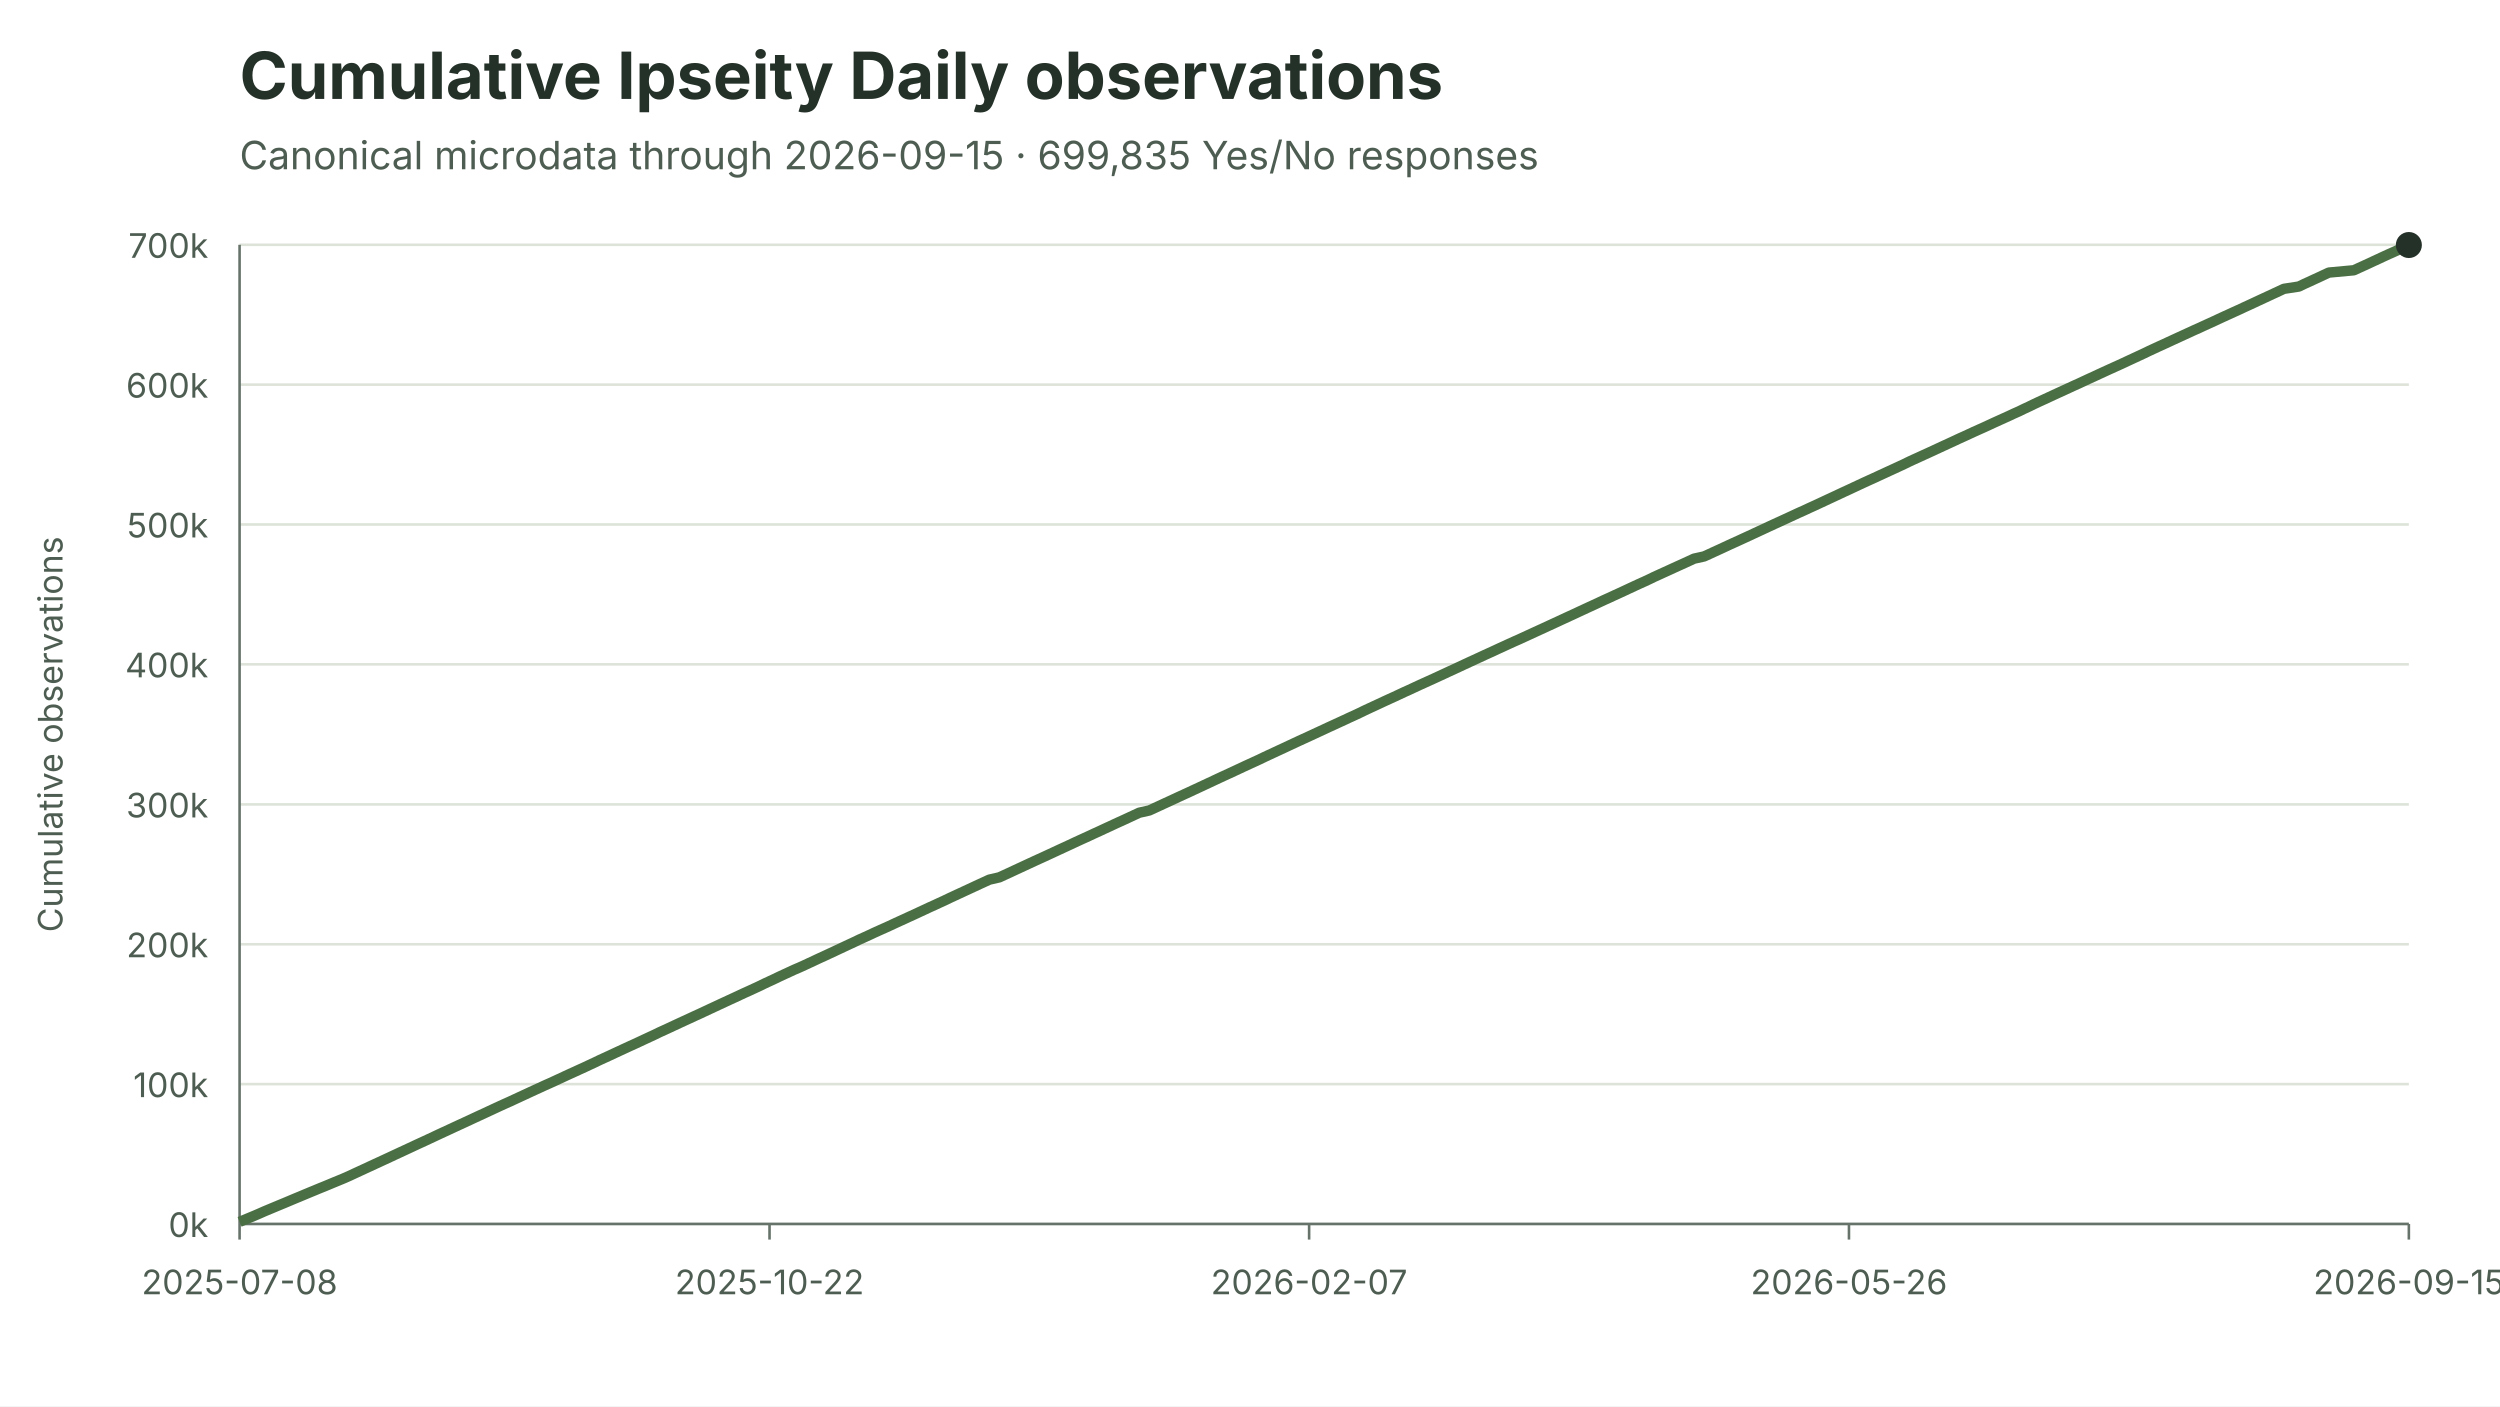
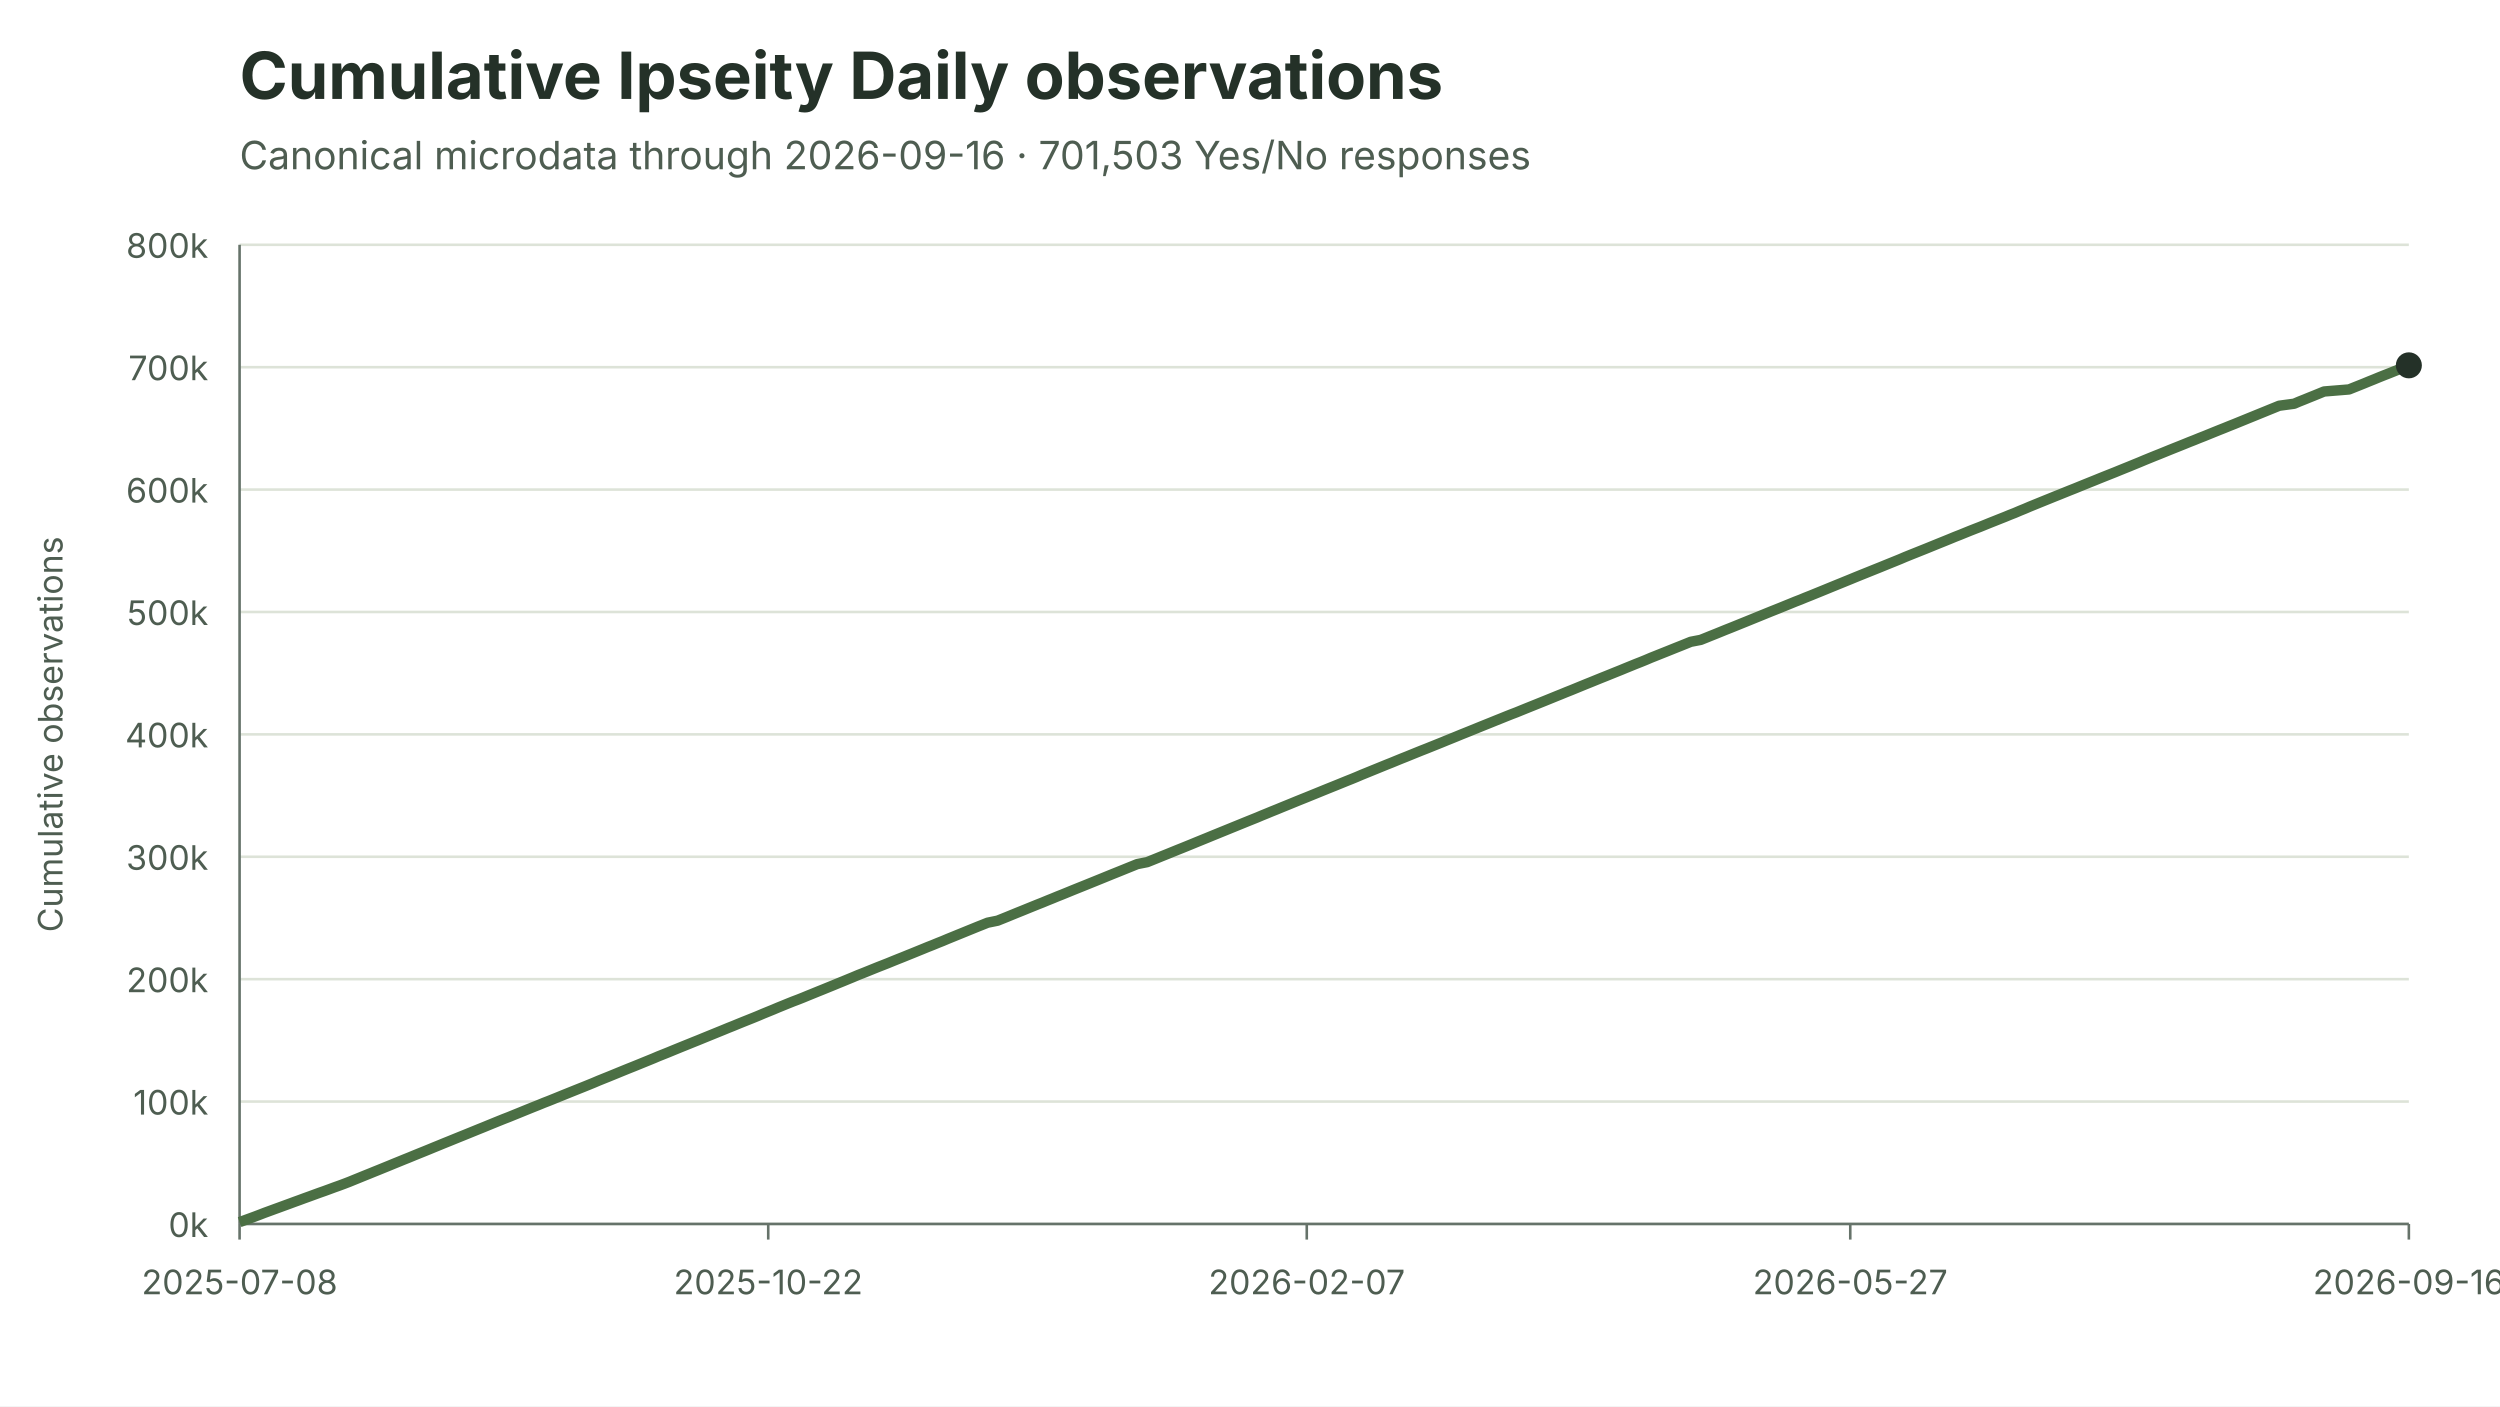
<svg xmlns="http://www.w3.org/2000/svg" width="960" height="540" viewBox="0 0 960 540" role="img" aria-labelledby="title desc">
  <rect width="960" height="540" fill="#ffffff" />
  <style>
    text { font-family: system-ui, -apple-system, sans-serif; fill: #243128; }
    .title { font-size: 25px; font-weight: 700; }
    .subtitle { font-size: 15px; fill: #4e5d51; }
    .axis { stroke: #66736a; stroke-width: 1; }
    .grid { stroke: #dde3d8; stroke-width: 1; }
    .tick { font-size: 13px; fill: #4e5d51; }
  </style>
  <text class="title" x="92" y="38">Cumulative Ipseity Daily observations</text>
-   <text class="subtitle" x="92" y="65">Canonical microdata through 2026-09-15 · 699,835 Yes/No responses</text>
+   <text class="subtitle" x="92" y="65">Canonical microdata through 2026-09-16 · 701,503 Yes/No responses</text>
  <line class="grid" x1="92" y1="470.0" x2="925" y2="470.0" />
  <text class="tick" text-anchor="end" x="80" y="475.0">0k</text>
-   <line class="grid" x1="92" y1="416.3" x2="925" y2="416.3" />
-   <text class="tick" text-anchor="end" x="80" y="421.3">100k</text>
-   <line class="grid" x1="92" y1="362.6" x2="925" y2="362.6" />
-   <text class="tick" text-anchor="end" x="80" y="367.6">200k</text>
-   <line class="grid" x1="92" y1="308.9" x2="925" y2="308.9" />
-   <text class="tick" text-anchor="end" x="80" y="313.9">300k</text>
-   <line class="grid" x1="92" y1="255.1" x2="925" y2="255.1" />
-   <text class="tick" text-anchor="end" x="80" y="260.1">400k</text>
-   <line class="grid" x1="92" y1="201.4" x2="925" y2="201.4" />
-   <text class="tick" text-anchor="end" x="80" y="206.4">500k</text>
-   <line class="grid" x1="92" y1="147.7" x2="925" y2="147.7" />
-   <text class="tick" text-anchor="end" x="80" y="152.7">600k</text>
+   <line class="grid" x1="92" y1="423.0" x2="925" y2="423.0" />
+   <text class="tick" text-anchor="end" x="80" y="428.0">100k</text>
+   <line class="grid" x1="92" y1="376.0" x2="925" y2="376.0" />
+   <text class="tick" text-anchor="end" x="80" y="381.0">200k</text>
+   <line class="grid" x1="92" y1="329.0" x2="925" y2="329.0" />
+   <text class="tick" text-anchor="end" x="80" y="334.0">300k</text>
+   <line class="grid" x1="92" y1="282.0" x2="925" y2="282.0" />
+   <text class="tick" text-anchor="end" x="80" y="287.0">400k</text>
+   <line class="grid" x1="92" y1="235.0" x2="925" y2="235.0" />
+   <text class="tick" text-anchor="end" x="80" y="240.0">500k</text>
+   <line class="grid" x1="92" y1="188.0" x2="925" y2="188.0" />
+   <text class="tick" text-anchor="end" x="80" y="193.0">600k</text>
+   <line class="grid" x1="92" y1="141.0" x2="925" y2="141.0" />
+   <text class="tick" text-anchor="end" x="80" y="146.0">700k</text>
  <line class="grid" x1="92" y1="94.0" x2="925" y2="94.0" />
-   <text class="tick" text-anchor="end" x="80" y="99.0">700k</text>
+   <text class="tick" text-anchor="end" x="80" y="99.0">800k</text>
  <line class="axis" x1="92.0" y1="470" x2="92.0" y2="476" />
  <text class="tick" text-anchor="middle" x="92.0" y="497">2025-07-08</text>
-   <line class="axis" x1="295.5" y1="470" x2="295.5" y2="476" />
-   <text class="tick" text-anchor="middle" x="295.5" y="497">2025-10-22</text>
-   <line class="axis" x1="502.7" y1="470" x2="502.7" y2="476" />
-   <text class="tick" text-anchor="middle" x="502.7" y="497">2026-02-07</text>
-   <line class="axis" x1="710.0" y1="470" x2="710.0" y2="476" />
-   <text class="tick" text-anchor="middle" x="710.0" y="497">2026-05-26</text>
+   <line class="axis" x1="295.0" y1="470" x2="295.0" y2="476" />
+   <text class="tick" text-anchor="middle" x="295.0" y="497">2025-10-22</text>
+   <line class="axis" x1="501.8" y1="470" x2="501.8" y2="476" />
+   <text class="tick" text-anchor="middle" x="501.8" y="497">2026-02-07</text>
+   <line class="axis" x1="710.5" y1="470" x2="710.5" y2="476" />
+   <text class="tick" text-anchor="middle" x="710.5" y="497">2026-05-27</text>
  <line class="axis" x1="925.0" y1="470" x2="925.0" y2="476" />
-   <text class="tick" text-anchor="middle" x="925.0" y="497">2026-09-15</text>
+   <text class="tick" text-anchor="middle" x="925.0" y="497">2026-09-16</text>
  <line class="axis" x1="92" y1="94" x2="92" y2="470" />
  <line class="axis" x1="92" y1="470" x2="925" y2="470" />
-   <polyline points="92.00,469.19 93.92,468.40 95.84,467.60 97.76,466.80 99.68,465.97 101.60,465.12 103.52,464.32 105.44,463.52 107.35,462.72 109.27,461.93 111.19,461.12 113.11,460.31 115.03,459.52 116.95,458.71 118.87,457.91 120.79,457.12 122.71,456.32 124.63,455.55 126.55,454.75 128.47,453.95 130.39,453.16 132.31,452.36 134.23,451.51 136.15,450.61 138.06,449.73 139.98,448.84 141.90,447.95 143.82,447.06 145.74,446.18 147.66,445.29 149.58,444.40 151.50,443.50 153.42,442.61 155.34,441.72 157.26,440.83 159.18,439.93 161.10,439.04 163.02,438.16 164.94,437.26 166.85,436.37 168.77,435.47 170.69,434.58 172.61,433.69 174.53,432.80 176.45,431.91 178.37,431.03 180.29,430.14 182.21,429.24 184.13,428.35 186.05,427.47 187.97,426.57 189.89,425.68 191.81,424.79 193.73,423.91 195.65,423.06 197.56,422.17 199.48,421.28 201.40,420.39 203.32,419.50 205.24,418.61 207.16,417.74 209.08,416.85 211.00,416.00 212.92,415.12 214.84,414.23 216.76,413.34 218.68,412.45 220.60,411.58 222.52,410.70 224.44,409.83 226.35,408.93 228.27,408.04 230.19,407.11 232.11,406.23 234.03,405.35 235.95,404.45 237.87,403.56 239.79,402.67 241.71,401.78 243.63,400.91 245.55,400.02 247.47,399.12 249.39,398.23 251.31,397.34 253.23,396.40 255.15,395.53 257.06,394.65 258.98,393.75 260.90,392.86 262.82,391.97 264.74,391.09 266.66,390.20 268.58,389.33 270.50,388.43 272.42,387.53 274.34,386.64 276.26,385.74 278.18,384.85 280.10,383.96 282.02,383.08 283.94,382.18 285.85,381.29 287.77,380.43 289.69,379.54 291.61,378.65 293.53,377.71 295.45,376.82 297.37,375.93 299.29,375.00 301.21,374.11 303.13,373.23 305.05,372.34 306.97,371.52 308.89,370.65 310.81,369.75 312.73,368.86 314.65,367.96 316.56,367.09 318.48,366.19 320.40,365.30 322.32,364.40 324.24,363.50 326.16,362.60 328.08,361.71 330.00,360.78 331.92,359.92 333.84,359.04 335.76,358.14 337.68,357.27 339.60,356.42 341.52,355.55 343.44,354.65 345.35,353.77 347.27,352.90 349.19,352.01 351.11,351.14 353.03,350.24 354.95,349.35 356.87,348.45 358.79,347.59 360.71,346.69 362.63,345.82 364.55,344.89 366.47,344.00 368.39,343.11 370.31,342.22 372.23,341.33 374.15,340.44 376.06,339.55 377.98,338.67 379.90,337.79 383.74,336.90 385.66,336.02 387.58,335.14 389.50,334.24 391.42,333.35 393.34,332.46 395.26,331.57 397.18,330.68 399.10,329.80 401.02,328.93 402.94,328.04 404.85,327.15 406.77,326.26 408.69,325.38 410.61,324.49 412.53,323.59 414.45,322.70 416.37,321.83 418.29,320.95 420.21,320.05 422.13,319.18 424.05,318.28 425.97,317.40 427.89,316.50 429.81,315.62 431.73,314.75 433.65,313.86 435.56,312.97 437.48,312.08 441.32,311.22 443.24,310.34 445.16,309.45 447.08,308.56 449.00,307.68 450.92,306.79 452.84,305.90 454.76,305.02 456.68,304.14 458.60,303.24 460.52,302.35 462.44,301.45 464.35,300.56 466.27,299.66 468.19,298.76 470.11,297.87 472.03,296.99 473.95,296.10 475.87,295.20 477.79,294.30 479.71,293.42 481.63,292.54 483.55,291.66 485.47,290.73 487.39,289.83 489.31,288.94 491.23,288.05 493.15,287.16 495.06,286.26 496.98,285.37 498.90,284.47 500.82,283.59 502.74,282.71 504.66,281.82 506.58,280.93 508.50,280.04 510.42,279.14 512.34,278.27 514.26,277.38 516.18,276.50 518.10,275.60 520.02,274.73 521.94,273.83 523.85,272.90 525.77,272.00 527.69,271.11 529.61,270.22 531.53,269.32 533.45,268.44 535.37,267.57 537.29,266.67 539.21,265.77 541.13,264.91 543.05,264.01 544.97,263.12 546.89,262.25 548.81,261.38 550.73,260.51 552.65,259.62 554.56,258.74 556.48,257.84 558.40,256.96 560.32,256.07 562.24,255.17 564.16,254.28 566.08,253.40 568.00,252.51 569.92,251.62 573.76,249.87 575.68,248.97 577.60,248.10 579.52,247.21 581.44,246.34 583.35,245.50 585.27,244.62 587.19,243.73 589.11,242.85 591.03,241.97 592.95,241.09 594.87,240.20 596.79,239.32 598.71,238.43 600.63,237.54 602.55,236.65 604.47,235.77 606.39,234.87 608.31,233.98 610.23,233.09 612.15,232.21 614.06,231.32 615.98,230.42 617.90,229.56 619.82,228.66 621.74,227.79 623.66,226.90 625.58,226.00 627.50,225.11 629.42,224.22 631.34,223.36 633.26,222.47 635.18,221.53 637.10,220.66 639.02,219.78 640.94,218.91 642.85,218.03 644.77,217.16 646.69,216.29 648.61,215.41 650.53,214.52 654.37,213.67 656.29,212.80 658.21,211.91 660.13,211.04 662.05,210.15 663.97,209.25 665.89,208.38 667.81,207.51 669.73,206.62 671.65,205.74 673.56,204.85 675.48,203.96 677.40,203.07 679.32,202.17 681.24,201.28 683.16,200.41 685.08,199.53 687.00,198.64 688.92,197.75 690.84,196.86 692.76,196.01 694.68,195.11 696.60,194.24 698.52,193.35 700.44,192.45 702.35,191.56 704.27,190.67 706.19,189.77 708.11,188.87 710.03,187.99 711.95,187.09 713.87,186.19 715.79,185.30 717.71,184.42 719.63,183.55 721.55,182.66 723.47,181.78 725.39,180.89 727.31,180.01 729.23,179.12 731.15,178.23 733.06,177.29 734.98,176.40 736.90,175.53 738.82,174.65 740.74,173.78 742.66,172.89 744.58,172.00 746.50,171.11 748.42,170.23 750.34,169.34 752.26,168.44 754.18,167.58 756.10,166.69 758.02,165.80 759.94,164.94 761.85,164.09 763.77,163.20 765.69,162.31 767.61,161.44 769.53,160.57 771.45,159.70 773.37,158.80 775.29,157.95 777.21,157.01 779.13,156.12 781.05,155.18 782.97,154.28 784.89,153.40 786.81,152.51 788.73,151.62 790.65,150.73 792.56,149.86 794.48,148.98 796.40,148.09 798.32,147.23 800.24,146.33 802.16,145.44 804.08,144.57 806.00,143.67 807.92,142.79 809.84,141.91 811.76,141.04 813.68,140.17 815.60,139.29 817.52,138.39 819.44,137.50 821.35,136.61 823.27,135.72 825.19,134.79 827.11,133.90 829.03,133.01 830.95,132.14 832.87,131.25 834.79,130.36 836.71,129.48 838.63,128.60 840.55,127.72 842.47,126.83 844.39,125.98 846.31,125.09 848.23,124.22 850.15,123.34 852.06,122.45 853.98,121.56 855.90,120.69 857.82,119.81 859.74,118.94 861.66,118.04 863.58,117.16 865.50,116.27 867.42,115.37 869.34,114.48 871.26,113.59 873.18,112.70 875.10,111.81 877.02,110.91 882.77,110.03 884.69,109.10 886.61,108.23 888.53,107.34 890.45,106.46 892.37,105.56 894.29,104.67 903.89,103.78 905.81,102.89 907.73,102.02 909.65,101.14 911.56,100.24 913.48,99.36 915.40,98.46 917.32,97.58 919.24,96.73 921.16,95.85 923.08,94.98 925.00,94.09" fill="none" stroke="#4B6F44" stroke-width="4" stroke-linejoin="round" />
-   <circle cx="925.00" cy="94.09" r="5" fill="#243128" />
+   <polyline points="92.00,469.29 93.91,468.60 95.83,467.90 97.74,467.20 99.66,466.47 101.57,465.73 103.49,465.03 105.40,464.33 107.32,463.63 109.23,462.93 111.15,462.23 113.06,461.52 114.98,460.83 116.89,460.12 118.81,459.43 120.72,458.73 122.64,458.03 124.55,457.36 126.47,456.66 128.38,455.95 130.30,455.27 132.21,454.56 134.13,453.82 136.04,453.04 137.96,452.26 139.87,451.48 141.79,450.71 143.70,449.93 145.62,449.16 147.53,448.38 149.45,447.60 151.36,446.81 153.28,446.03 155.19,445.25 157.11,444.48 159.02,443.69 160.94,442.91 162.85,442.14 164.77,441.36 166.68,440.57 168.60,439.79 170.51,439.00 172.43,438.23 174.34,437.45 176.26,436.67 178.17,435.90 180.09,435.12 182.00,434.34 183.92,433.56 185.83,432.79 187.75,432.00 189.66,431.22 191.58,430.44 193.49,429.67 195.41,428.93 197.32,428.15 199.24,427.37 201.15,426.59 203.07,425.81 204.98,425.04 206.90,424.28 208.81,423.49 210.73,422.75 212.64,421.98 214.56,421.20 216.47,420.42 218.39,419.65 220.30,418.88 222.22,418.11 224.13,417.35 226.05,416.57 227.96,415.79 229.88,414.97 231.79,414.20 233.71,413.43 235.62,412.65 237.54,411.86 239.45,411.08 241.37,410.30 243.28,409.54 245.20,408.76 247.11,407.98 249.03,407.20 250.94,406.42 252.86,405.60 254.77,404.84 256.69,404.07 258.60,403.28 260.51,402.50 262.43,401.72 264.34,400.95 266.26,400.17 268.17,399.41 270.09,398.62 272.00,397.84 273.92,397.06 275.83,396.28 277.75,395.50 279.66,394.71 281.58,393.95 283.49,393.16 285.41,392.38 287.32,391.62 289.24,390.85 291.15,390.07 293.07,389.25 294.98,388.47 296.90,387.69 298.81,386.88 300.73,386.10 302.64,385.32 304.56,384.55 306.47,383.83 308.39,383.07 310.30,382.28 312.22,381.50 314.13,380.72 316.05,379.95 317.96,379.17 319.88,378.39 321.79,377.60 323.71,376.82 325.62,376.03 327.54,375.24 329.45,374.43 331.37,373.68 333.28,372.91 335.20,372.13 337.11,371.36 339.03,370.61 340.94,369.86 342.86,369.07 344.77,368.30 346.69,367.54 348.60,366.76 350.52,365.99 352.43,365.21 354.35,364.43 356.26,363.64 358.18,362.89 360.09,362.10 362.01,361.34 363.92,360.53 365.84,359.75 367.75,358.97 369.67,358.19 371.58,357.41 373.50,356.63 375.41,355.85 377.33,355.09 379.24,354.32 383.07,353.54 384.99,352.77 386.90,352.00 388.82,351.21 390.73,350.43 392.65,349.66 394.56,348.88 396.48,348.10 398.39,347.33 400.31,346.57 402.22,345.78 404.14,345.01 406.05,344.22 407.97,343.46 409.88,342.68 411.80,341.89 413.71,341.12 415.63,340.35 417.54,339.58 419.46,338.80 421.37,338.03 423.29,337.25 425.20,336.47 427.11,335.69 429.03,334.92 430.94,334.15 432.86,333.37 434.77,332.60 436.69,331.82 440.52,331.06 442.43,330.30 444.35,329.52 446.26,328.74 448.18,327.97 450.09,327.19 452.01,326.41 453.92,325.65 455.84,324.87 457.75,324.09 459.67,323.30 461.58,322.52 463.50,321.74 465.41,320.95 467.33,320.17 469.24,319.39 471.16,318.61 473.07,317.83 474.99,317.05 476.90,316.27 478.82,315.49 480.73,314.72 482.65,313.95 484.56,313.14 486.48,312.36 488.39,311.57 490.31,310.80 492.22,310.01 494.14,309.23 496.05,308.45 497.97,307.66 499.88,306.89 501.80,306.12 503.71,305.34 505.63,304.56 507.54,303.78 509.46,303.00 511.37,302.23 513.29,301.46 515.20,300.68 517.12,299.90 519.03,299.14 520.95,298.35 522.86,297.53 524.78,296.75 526.69,295.97 528.61,295.19 530.52,294.41 532.44,293.63 534.35,292.87 536.27,292.08 538.18,291.30 540.10,290.54 542.01,289.76 543.93,288.98 545.84,288.21 547.76,287.46 549.67,286.69 551.59,285.92 553.50,285.15 555.42,284.36 557.33,283.59 559.25,282.81 561.16,282.02 563.08,281.25 564.99,280.48 566.91,279.70 568.82,278.92 572.65,277.38 574.57,276.60 576.48,275.84 578.40,275.06 580.31,274.30 582.23,273.57 584.14,272.79 586.06,272.01 587.97,271.24 589.89,270.47 591.80,269.70 593.71,268.93 595.63,268.15 597.54,267.37 599.46,266.60 601.37,265.81 603.29,265.05 605.20,264.27 607.12,263.48 609.03,262.70 610.95,261.93 612.86,261.15 614.78,260.37 616.69,259.61 618.61,258.83 620.52,258.06 622.44,257.29 624.35,256.50 626.27,255.72 628.18,254.94 630.10,254.19 632.01,253.41 633.93,252.59 635.84,251.83 637.76,251.06 639.67,250.30 641.59,249.53 643.50,248.76 645.42,248.00 647.33,247.23 649.25,246.45 653.08,245.71 654.99,244.95 656.91,244.17 658.82,243.41 660.74,242.63 662.65,241.85 664.57,241.09 666.48,240.32 668.40,239.54 670.31,238.77 672.23,237.99 674.14,237.21 676.06,236.43 677.97,235.65 679.89,234.87 681.80,234.11 683.72,233.34 685.63,232.56 687.55,231.78 689.46,231.00 691.38,230.26 693.29,229.47 695.21,228.71 697.12,227.93 699.04,227.15 700.95,226.37 702.87,225.58 704.78,224.80 706.70,224.02 708.61,223.24 710.53,222.46 712.44,221.67 714.36,220.89 716.27,220.12 718.19,219.35 720.10,218.58 722.02,217.81 723.93,217.03 725.85,216.25 727.76,215.48 729.68,214.70 731.59,213.88 733.51,213.10 735.42,212.34 737.34,211.57 739.25,210.81 741.17,210.03 743.08,209.25 745.00,208.47 746.91,207.70 748.83,206.92 750.74,206.13 752.66,205.38 754.57,204.60 756.49,203.82 758.40,203.07 760.31,202.33 762.23,201.55 764.14,200.77 766.06,200.01 767.97,199.25 769.89,198.49 771.80,197.70 773.72,196.95 775.63,196.13 777.55,195.35 779.46,194.53 781.38,193.75 783.29,192.97 785.21,192.19 787.12,191.42 789.04,190.64 790.95,189.88 792.87,189.10 794.78,188.33 796.70,187.57 798.61,186.79 800.53,186.01 802.44,185.24 804.36,184.47 806.27,183.69 808.19,182.92 810.10,182.16 812.02,181.40 813.93,180.62 815.85,179.84 817.76,179.07 819.68,178.28 821.59,177.50 823.51,176.69 825.42,175.91 827.34,175.13 829.25,174.37 831.17,173.59 833.08,172.81 835.00,172.04 836.91,171.28 838.83,170.51 840.74,169.73 842.66,168.98 844.57,168.20 846.49,167.45 848.40,166.67 850.32,165.89 852.23,165.12 854.15,164.36 856.06,163.58 857.98,162.82 859.89,162.04 861.81,161.26 863.72,160.48 865.64,159.70 867.55,158.92 869.47,158.14 871.38,157.36 873.30,156.58 875.21,155.80 880.96,155.03 882.87,154.21 884.79,153.45 886.70,152.67 888.62,151.90 890.53,151.12 892.45,150.33 902.02,149.55 903.94,148.78 905.85,148.02 907.77,147.25 909.68,146.46 911.60,145.69 913.51,144.90 915.43,144.13 917.34,143.39 919.26,142.62 921.17,141.85 923.09,141.08 925.00,140.29" fill="none" stroke="#4B6F44" stroke-width="4" stroke-linejoin="round" />
+   <circle cx="925.00" cy="140.29" r="5" fill="#243128" />
  <text class="tick" transform="translate(24 282.0) rotate(-90)" text-anchor="middle">Cumulative observations</text>
</svg>
